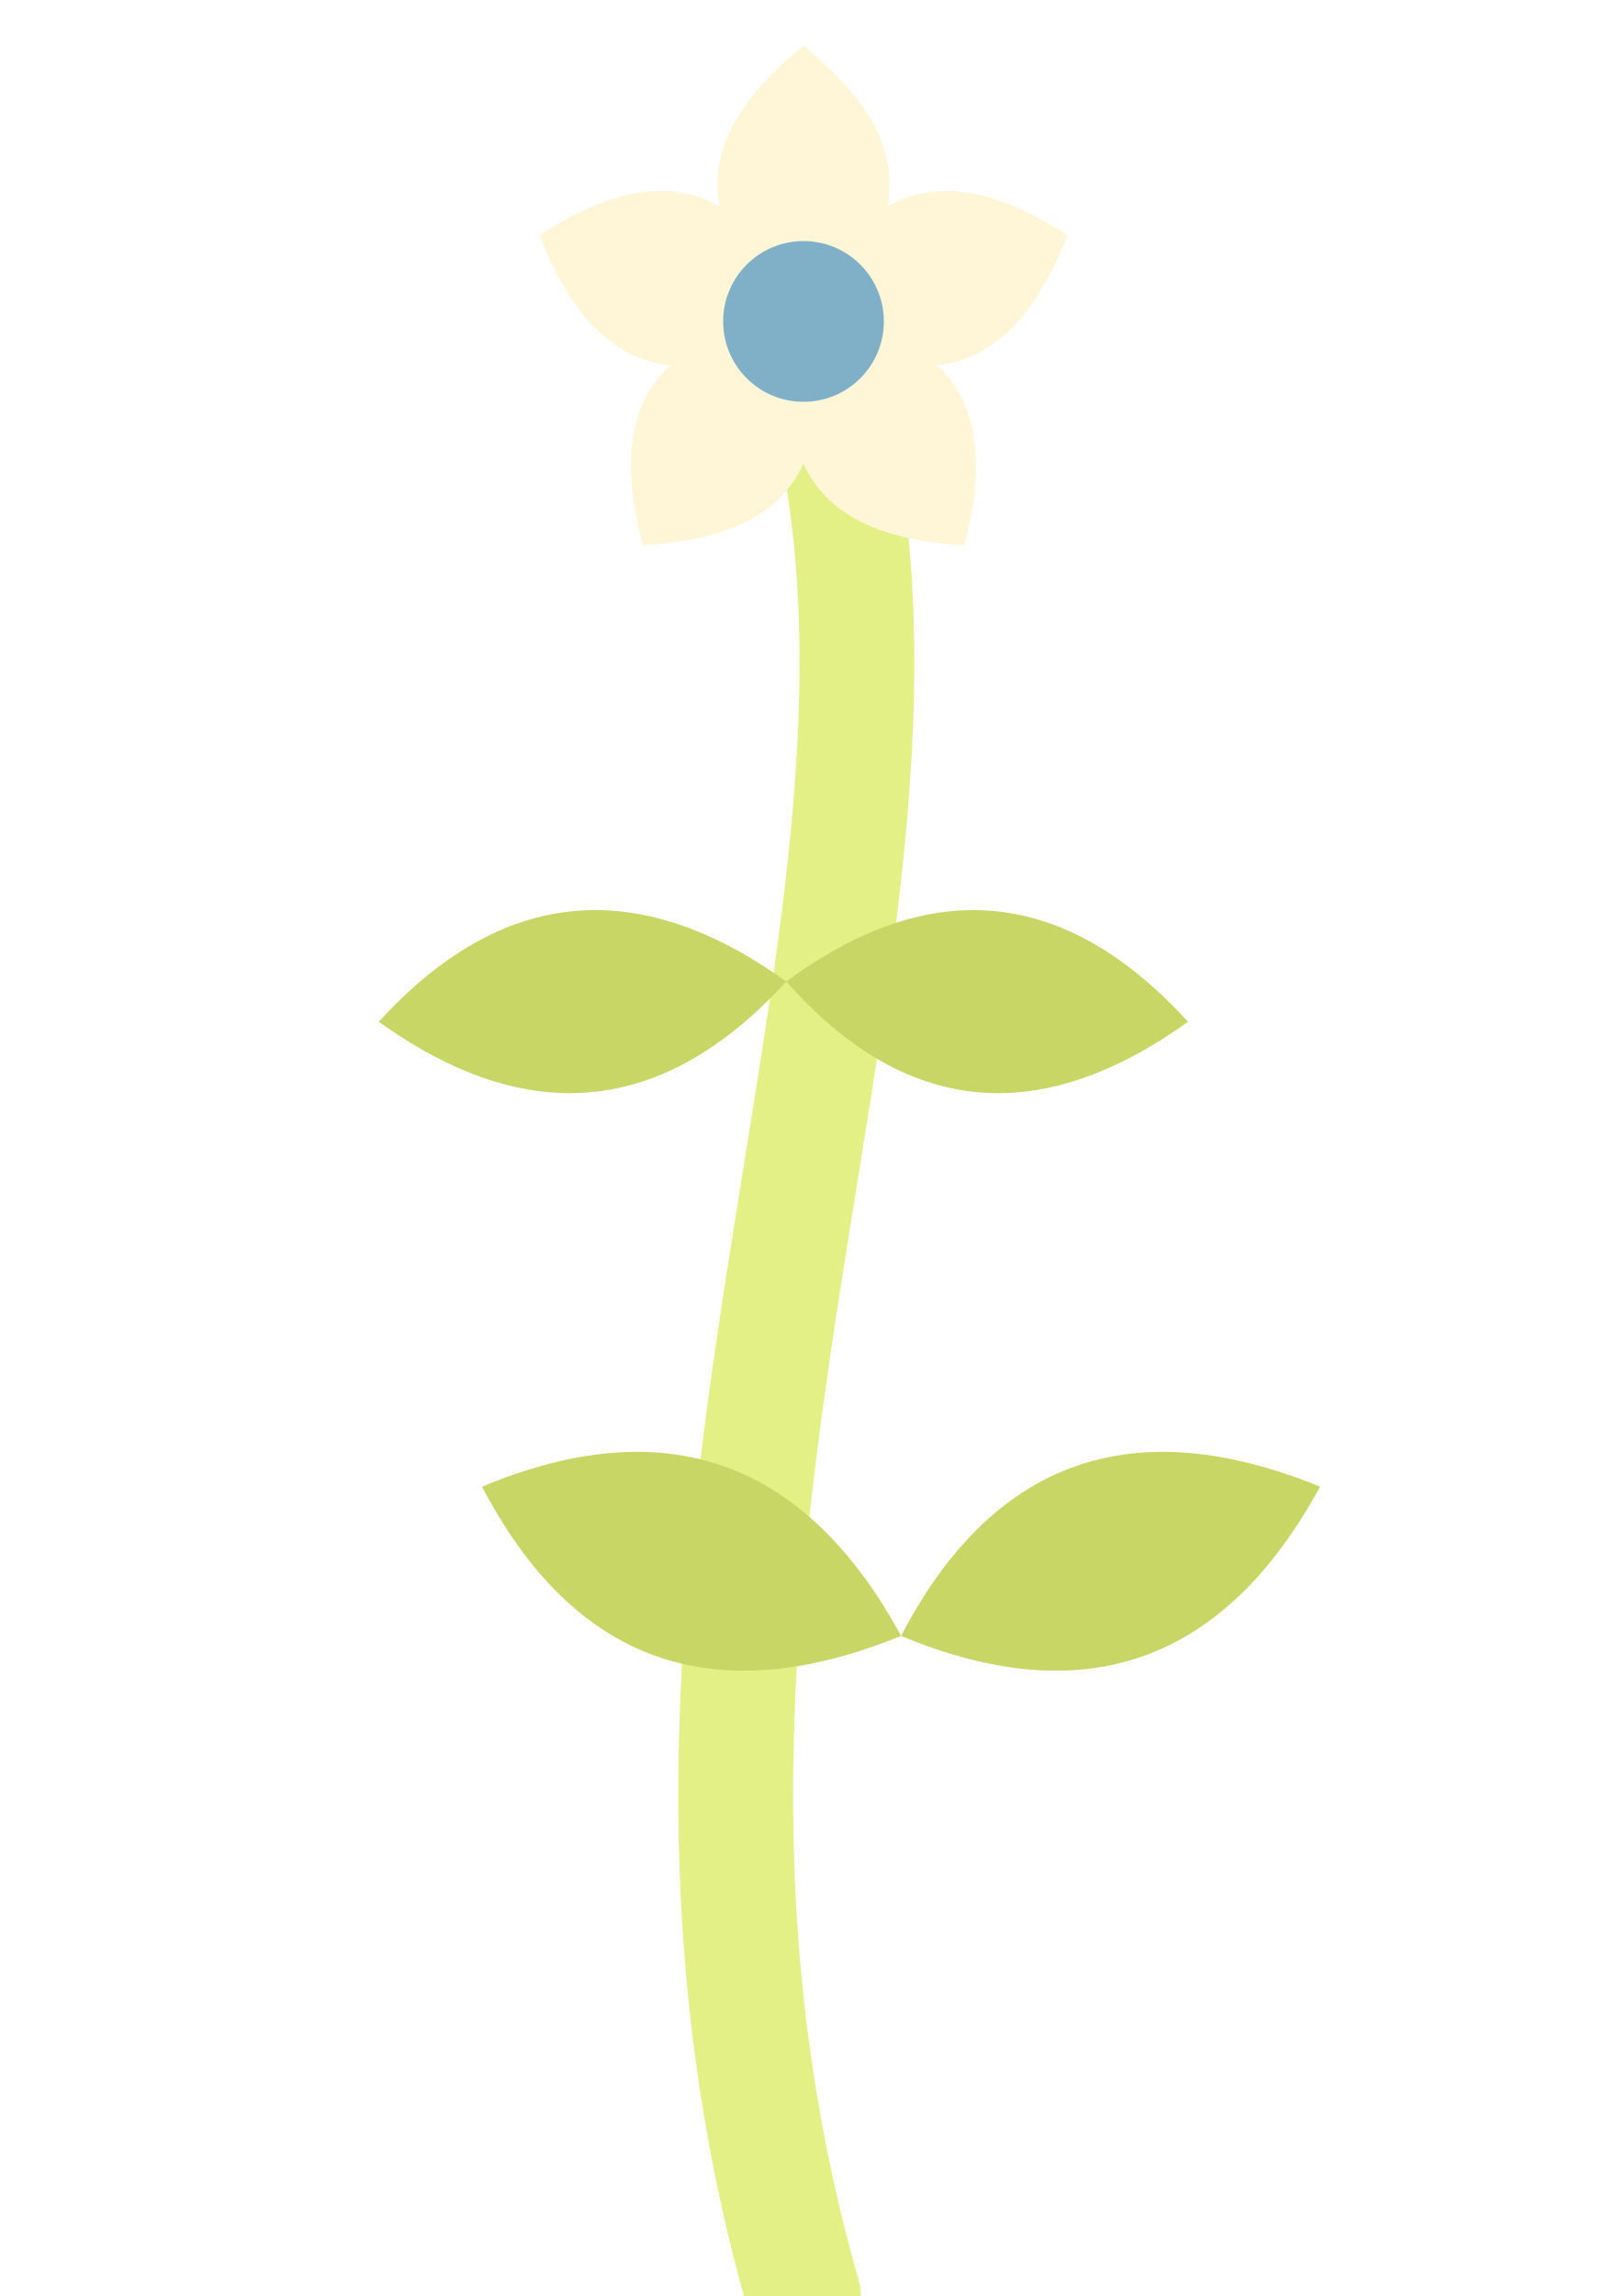
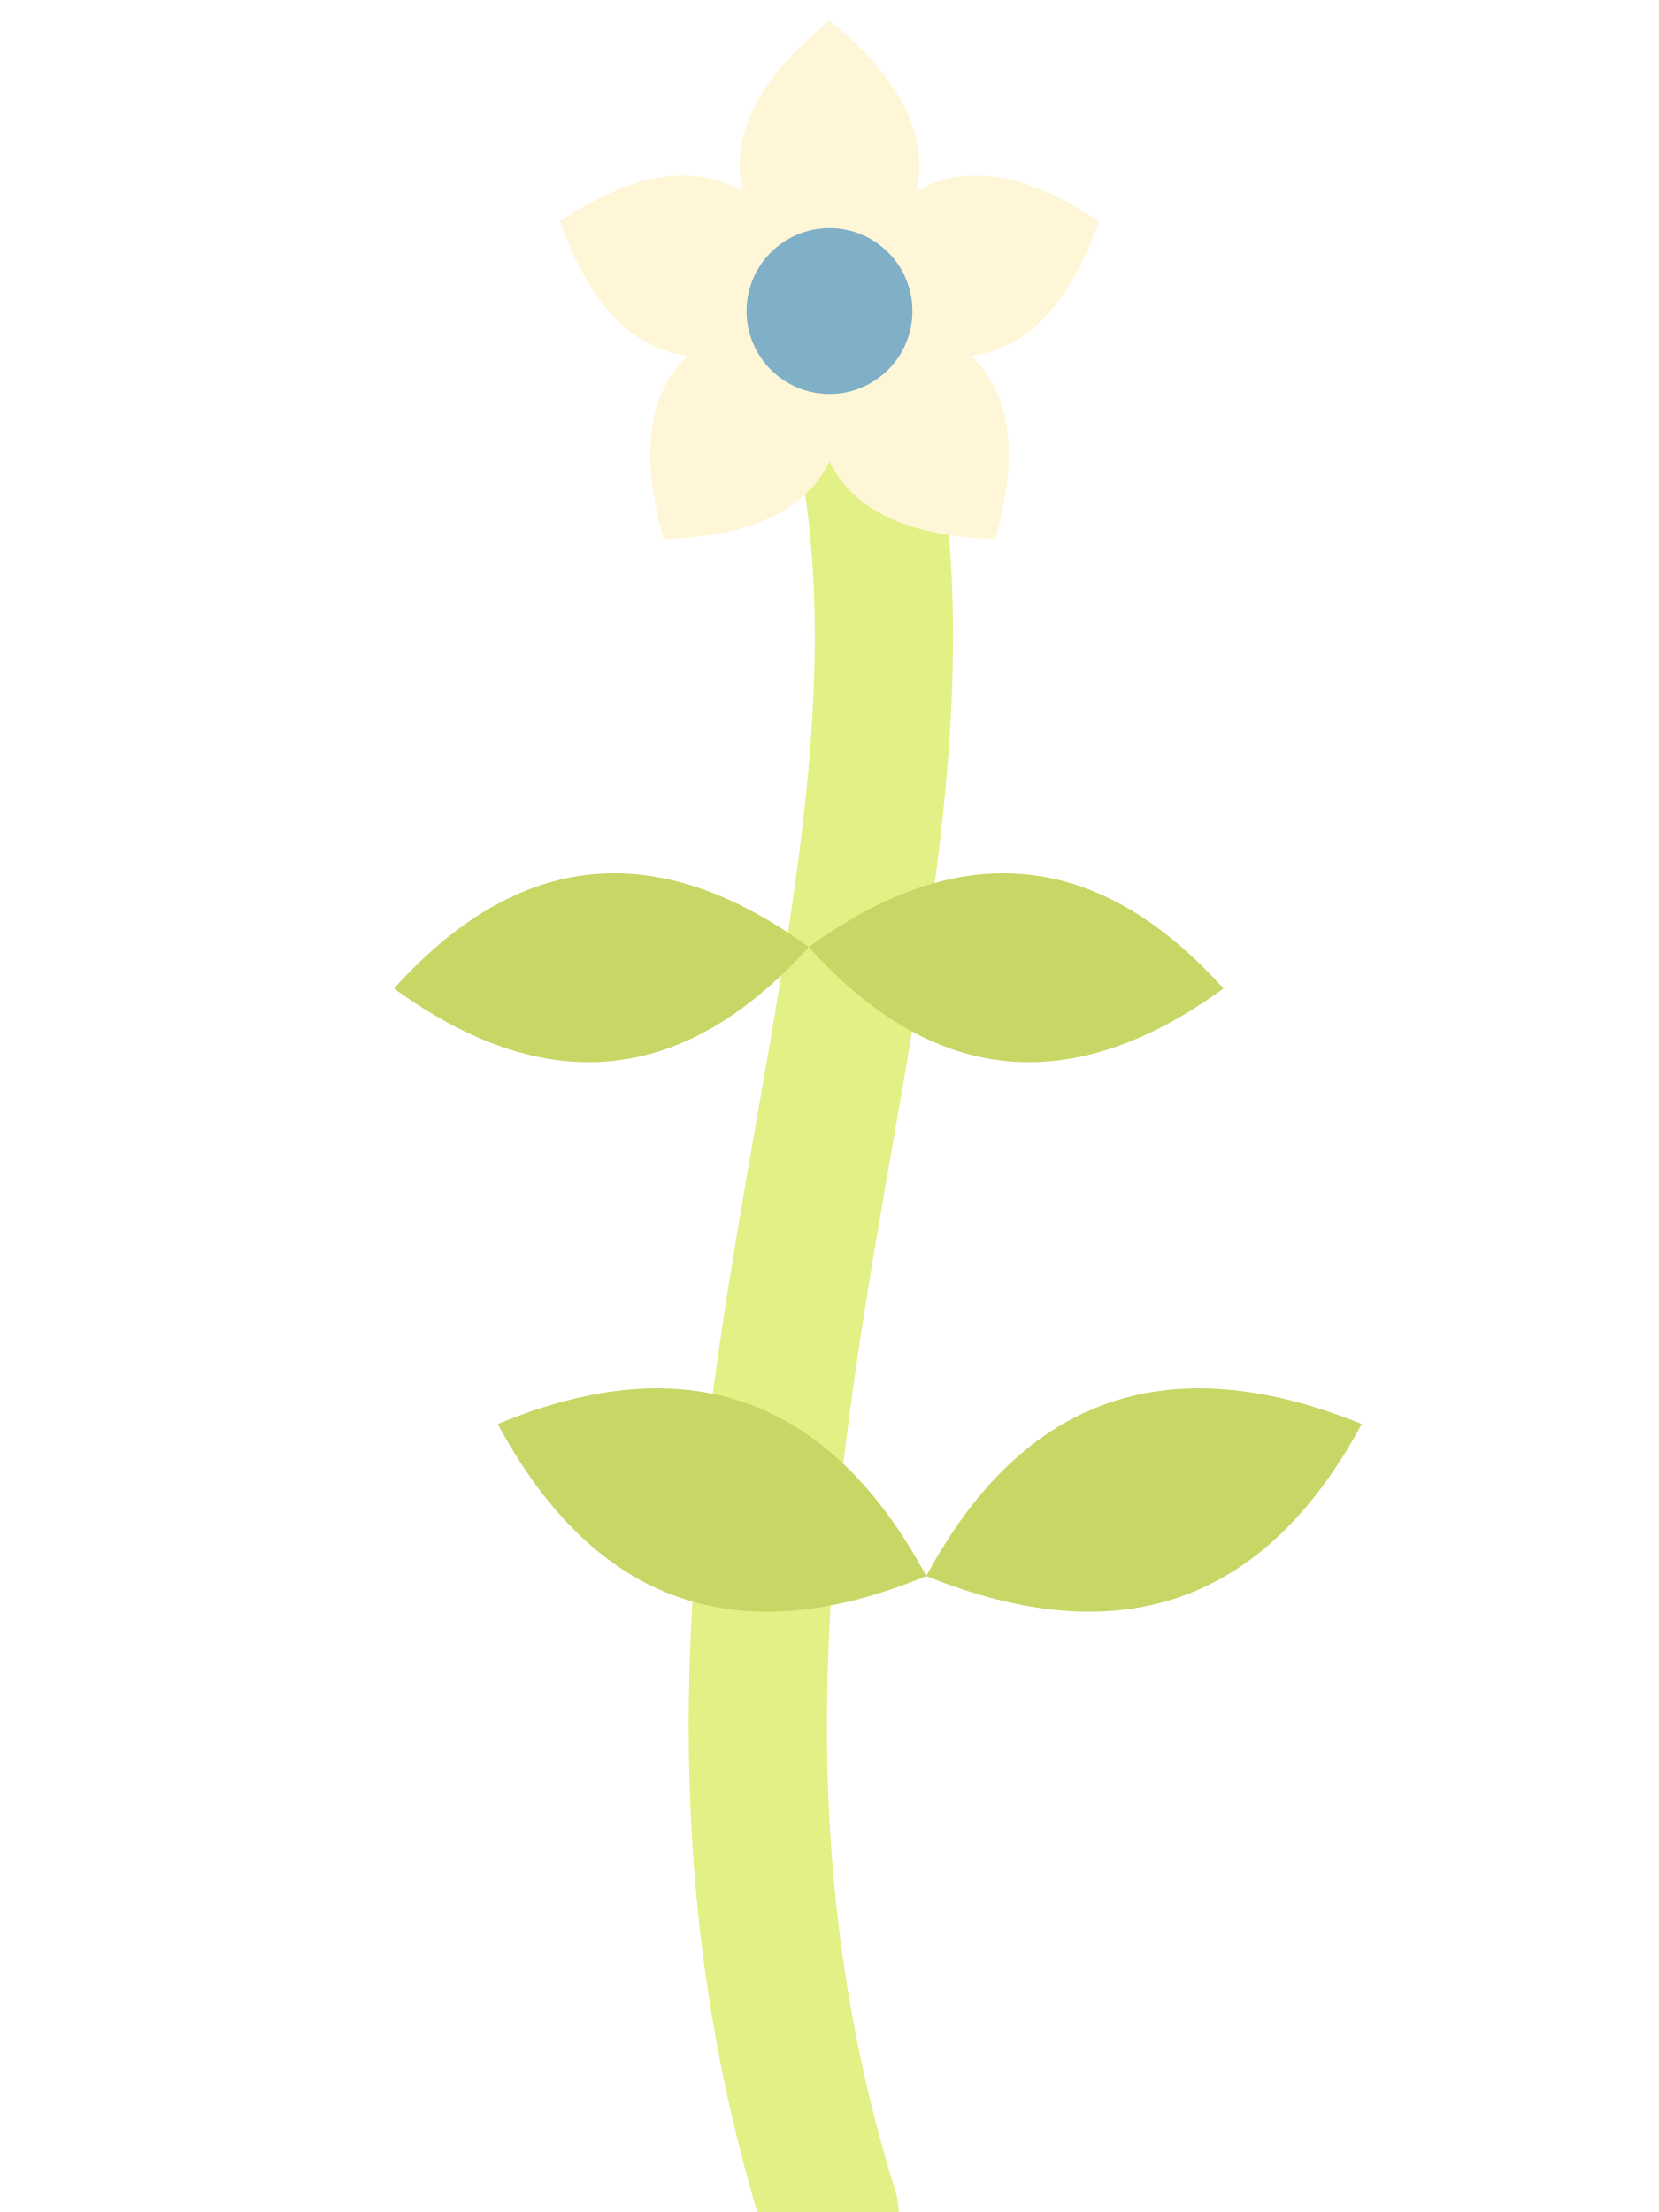
- <svg xmlns="http://www.w3.org/2000/svg" width="28" height="40" viewBox="0 0 28 40" fill="none">
-   <path d="M 14.0 40.0 C 10.1 26.4 17.4 15.2 14.0 5.6" stroke="#E2F085" stroke-width="2.0" stroke-linecap="round" />
-   <path d="M 15.7 28.5 Q 13.2 23.9 8.4 25.9 Q 10.8 30.5 15.7 28.5 Z" fill="#C8D665" />
-   <path d="M 15.7 28.5 Q 20.5 30.5 23.0 25.9 Q 18.1 23.9 15.7 28.5 Z" fill="#C8D665" />
-   <path d="M 13.7 17.1 Q 9.8 14.3 6.6 17.8 Q 10.5 20.6 13.7 17.1 Z" fill="#C8D665" />
-   <path d="M 13.7 17.1 Q 16.8 20.6 20.7 17.8 Q 17.5 14.3 13.7 17.1 Z" fill="#C8D665" />
-   <path d="M 14.0 5.6 Q 17.0 3.2 14.0 0.8 Q 11.0 3.2 14.0 5.6 Z" fill="#FFF6D8" />
-   <path d="M 14.0 5.6 Q 17.2 7.7 18.6 4.1 Q 15.4 2.0 14.0 5.6 Z" fill="#FFF6D8" />
-   <path d="M 14.0 5.6 Q 13.0 9.3 16.8 9.5 Q 17.8 5.8 14.0 5.6 Z" fill="#FFF6D8" />
-   <path d="M 14.0 5.6 Q 10.2 5.8 11.2 9.5 Q 15.0 9.3 14.0 5.6 Z" fill="#FFF6D8" />
-   <path d="M 14.0 5.6 Q 12.6 2.0 9.4 4.1 Q 10.8 7.7 14.0 5.6 Z" fill="#FFF6D8" />
-   <circle cx="14.0" cy="5.6" r="1.4" fill="#7FB0C8" />
+ <svg xmlns="http://www.w3.org/2000/svg" width="24" height="32" viewBox="0 0 24 32" fill="none">
+   <path d="M 12.0 32.0 C 8.6 21.1 14.9 12.2 12.0 4.5" stroke="#E2F085" stroke-width="2.0" stroke-linecap="round" />
+   <path d="M 13.4 22.8 Q 11.3 18.9 7.2 20.6 Q 9.3 24.5 13.4 22.8 Z" fill="#C8D665" />
+   <path d="M 13.4 22.8 Q 17.6 24.5 19.7 20.6 Q 15.5 18.9 13.4 22.8 Z" fill="#C8D665" />
+   <path d="M 11.7 13.7 Q 8.4 11.3 5.7 14.3 Q 9.0 16.7 11.7 13.7 Z" fill="#C8D665" />
+   <path d="M 11.7 13.7 Q 14.4 16.7 17.7 14.3 Q 15.0 11.3 11.7 13.7 Z" fill="#C8D665" />
+   <path d="M 12.0 4.5 Q 14.6 2.4 12.0 0.3 Q 9.4 2.4 12.0 4.5 Z" fill="#FFF6D8" />
+   <path d="M 12.0 4.5 Q 14.8 6.3 15.9 3.2 Q 13.2 1.4 12.0 4.5 Z" fill="#FFF6D8" />
+   <path d="M 12.0 4.5 Q 11.1 7.7 14.4 7.8 Q 15.3 4.6 12.0 4.5 Z" fill="#FFF6D8" />
+   <path d="M 12.0 4.5 Q 8.7 4.6 9.6 7.8 Q 12.9 7.7 12.0 4.5 Z" fill="#FFF6D8" />
+   <path d="M 12.0 4.5 Q 10.8 1.4 8.1 3.2 Q 9.2 6.3 12.0 4.5 Z" fill="#FFF6D8" />
+   <circle cx="12.0" cy="4.5" r="1.2" fill="#7FB0C8" />
</svg>
